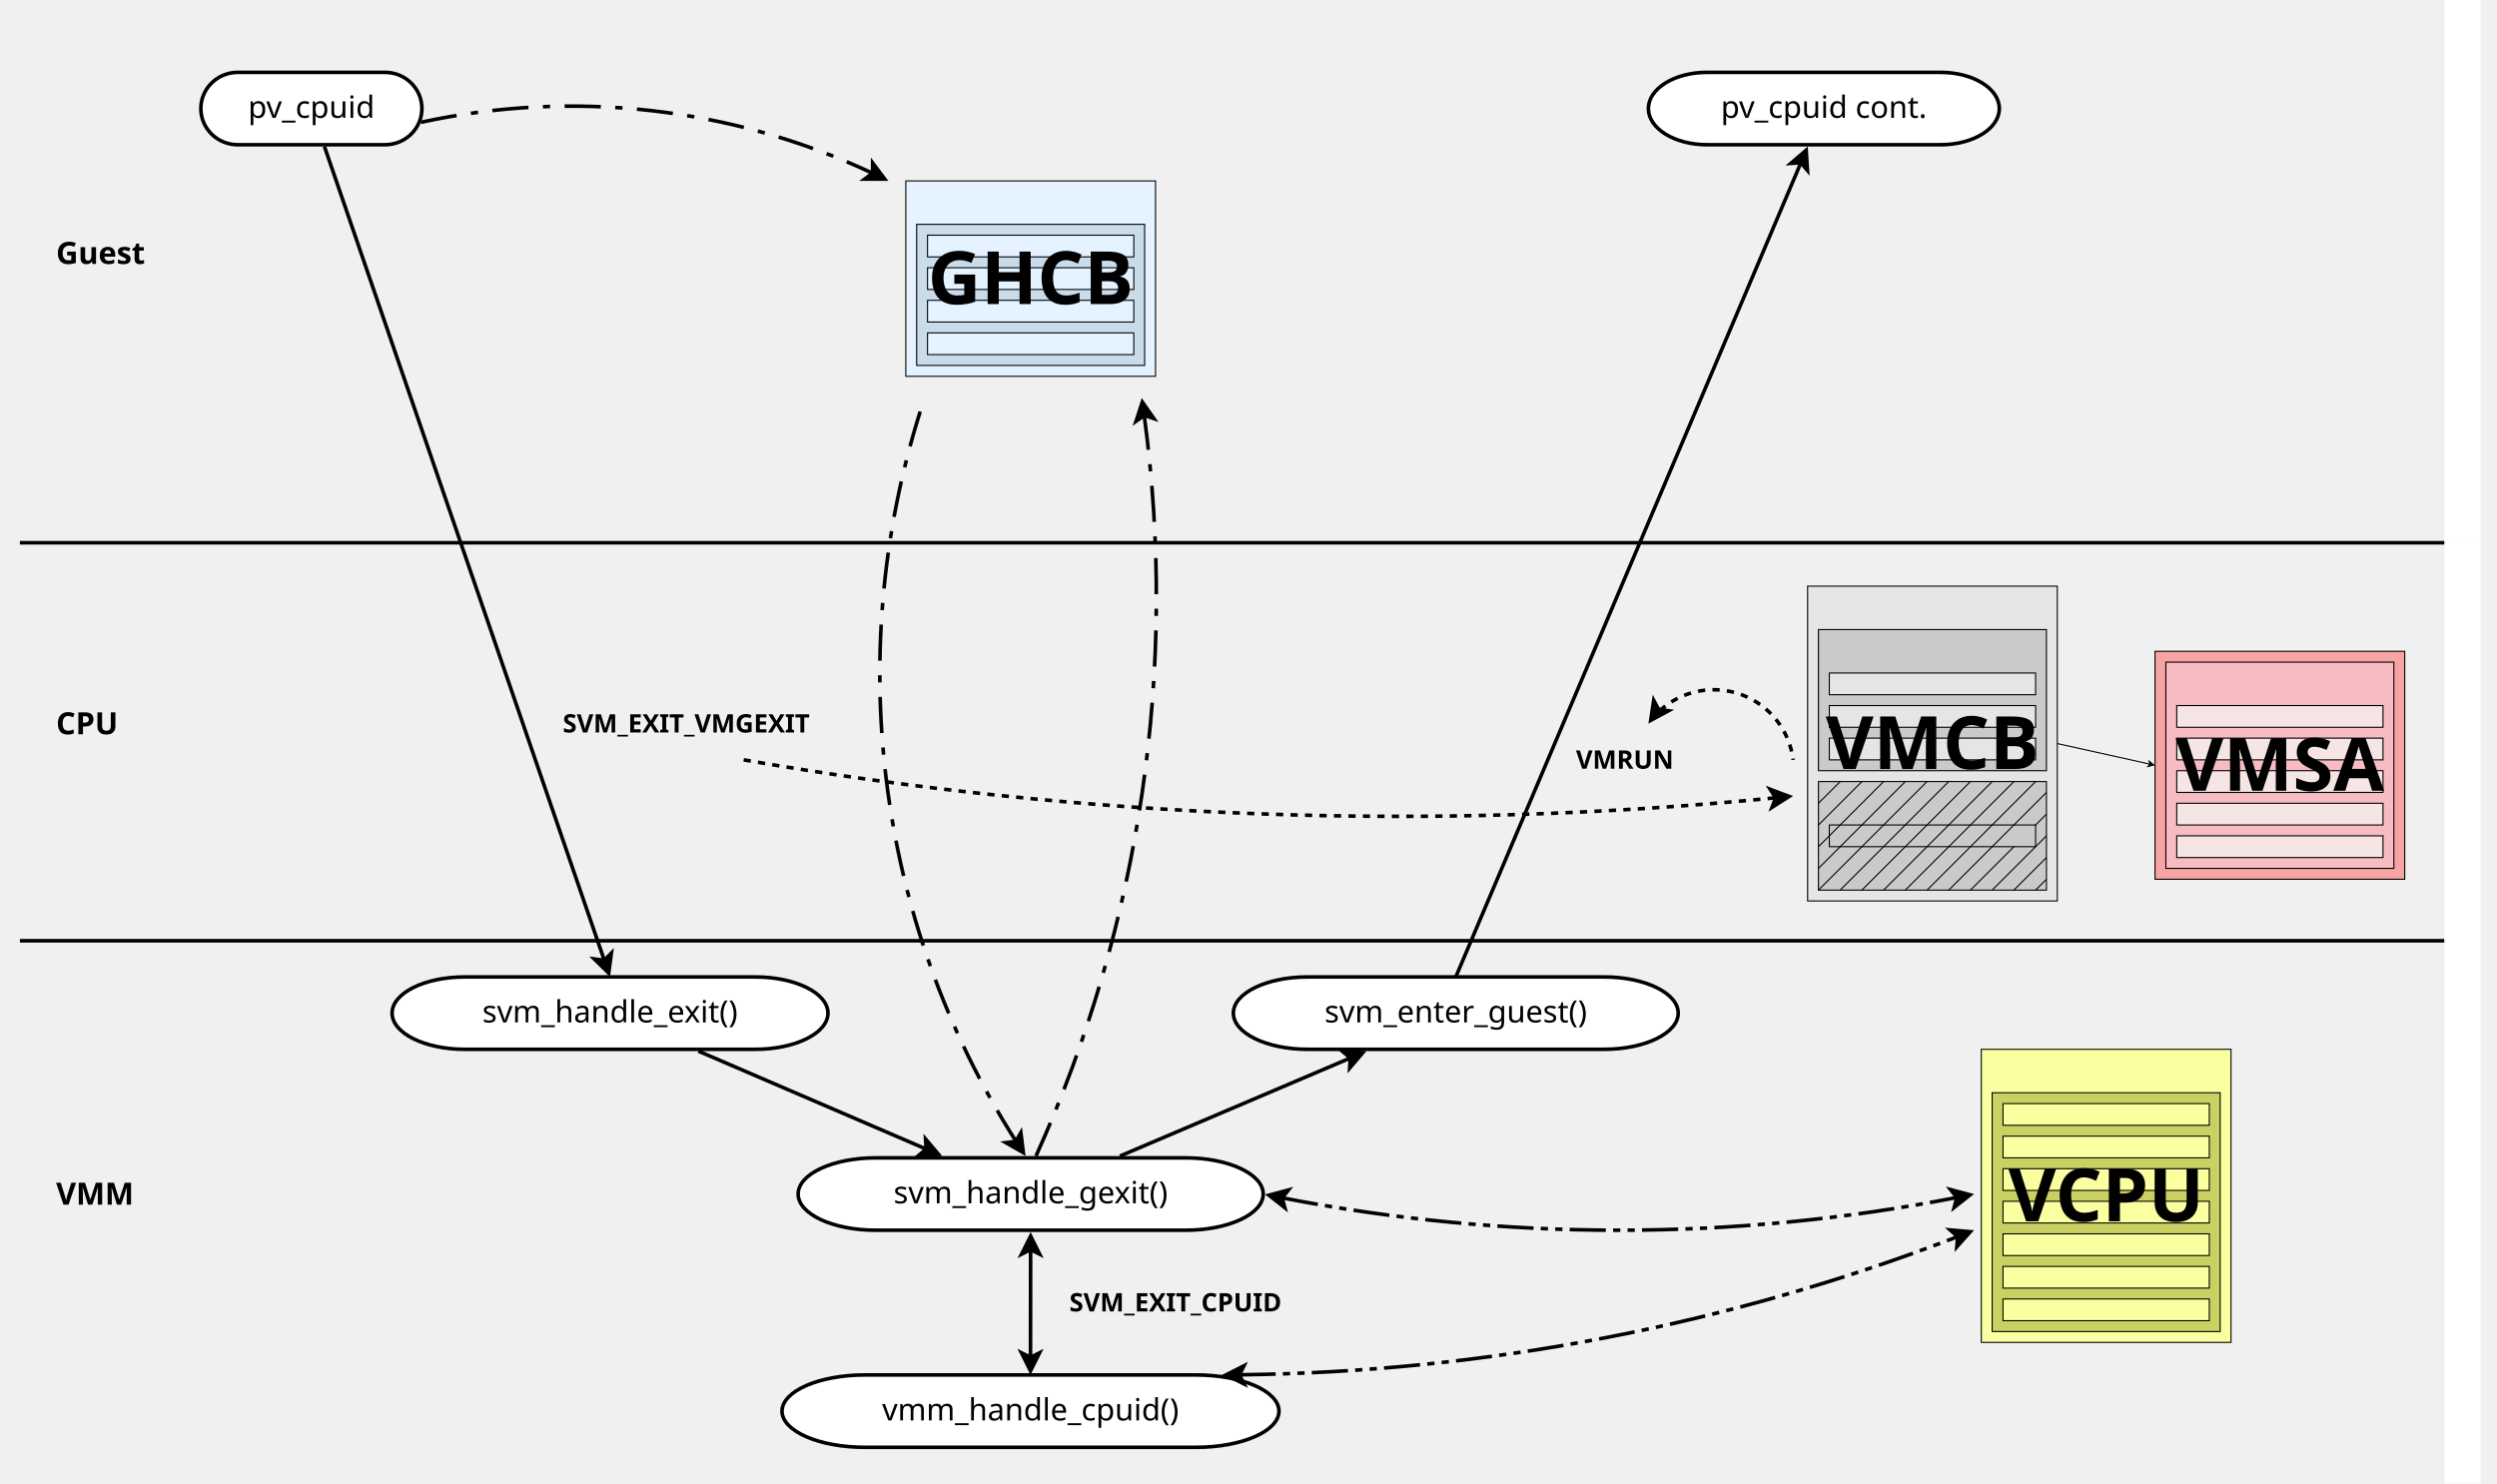
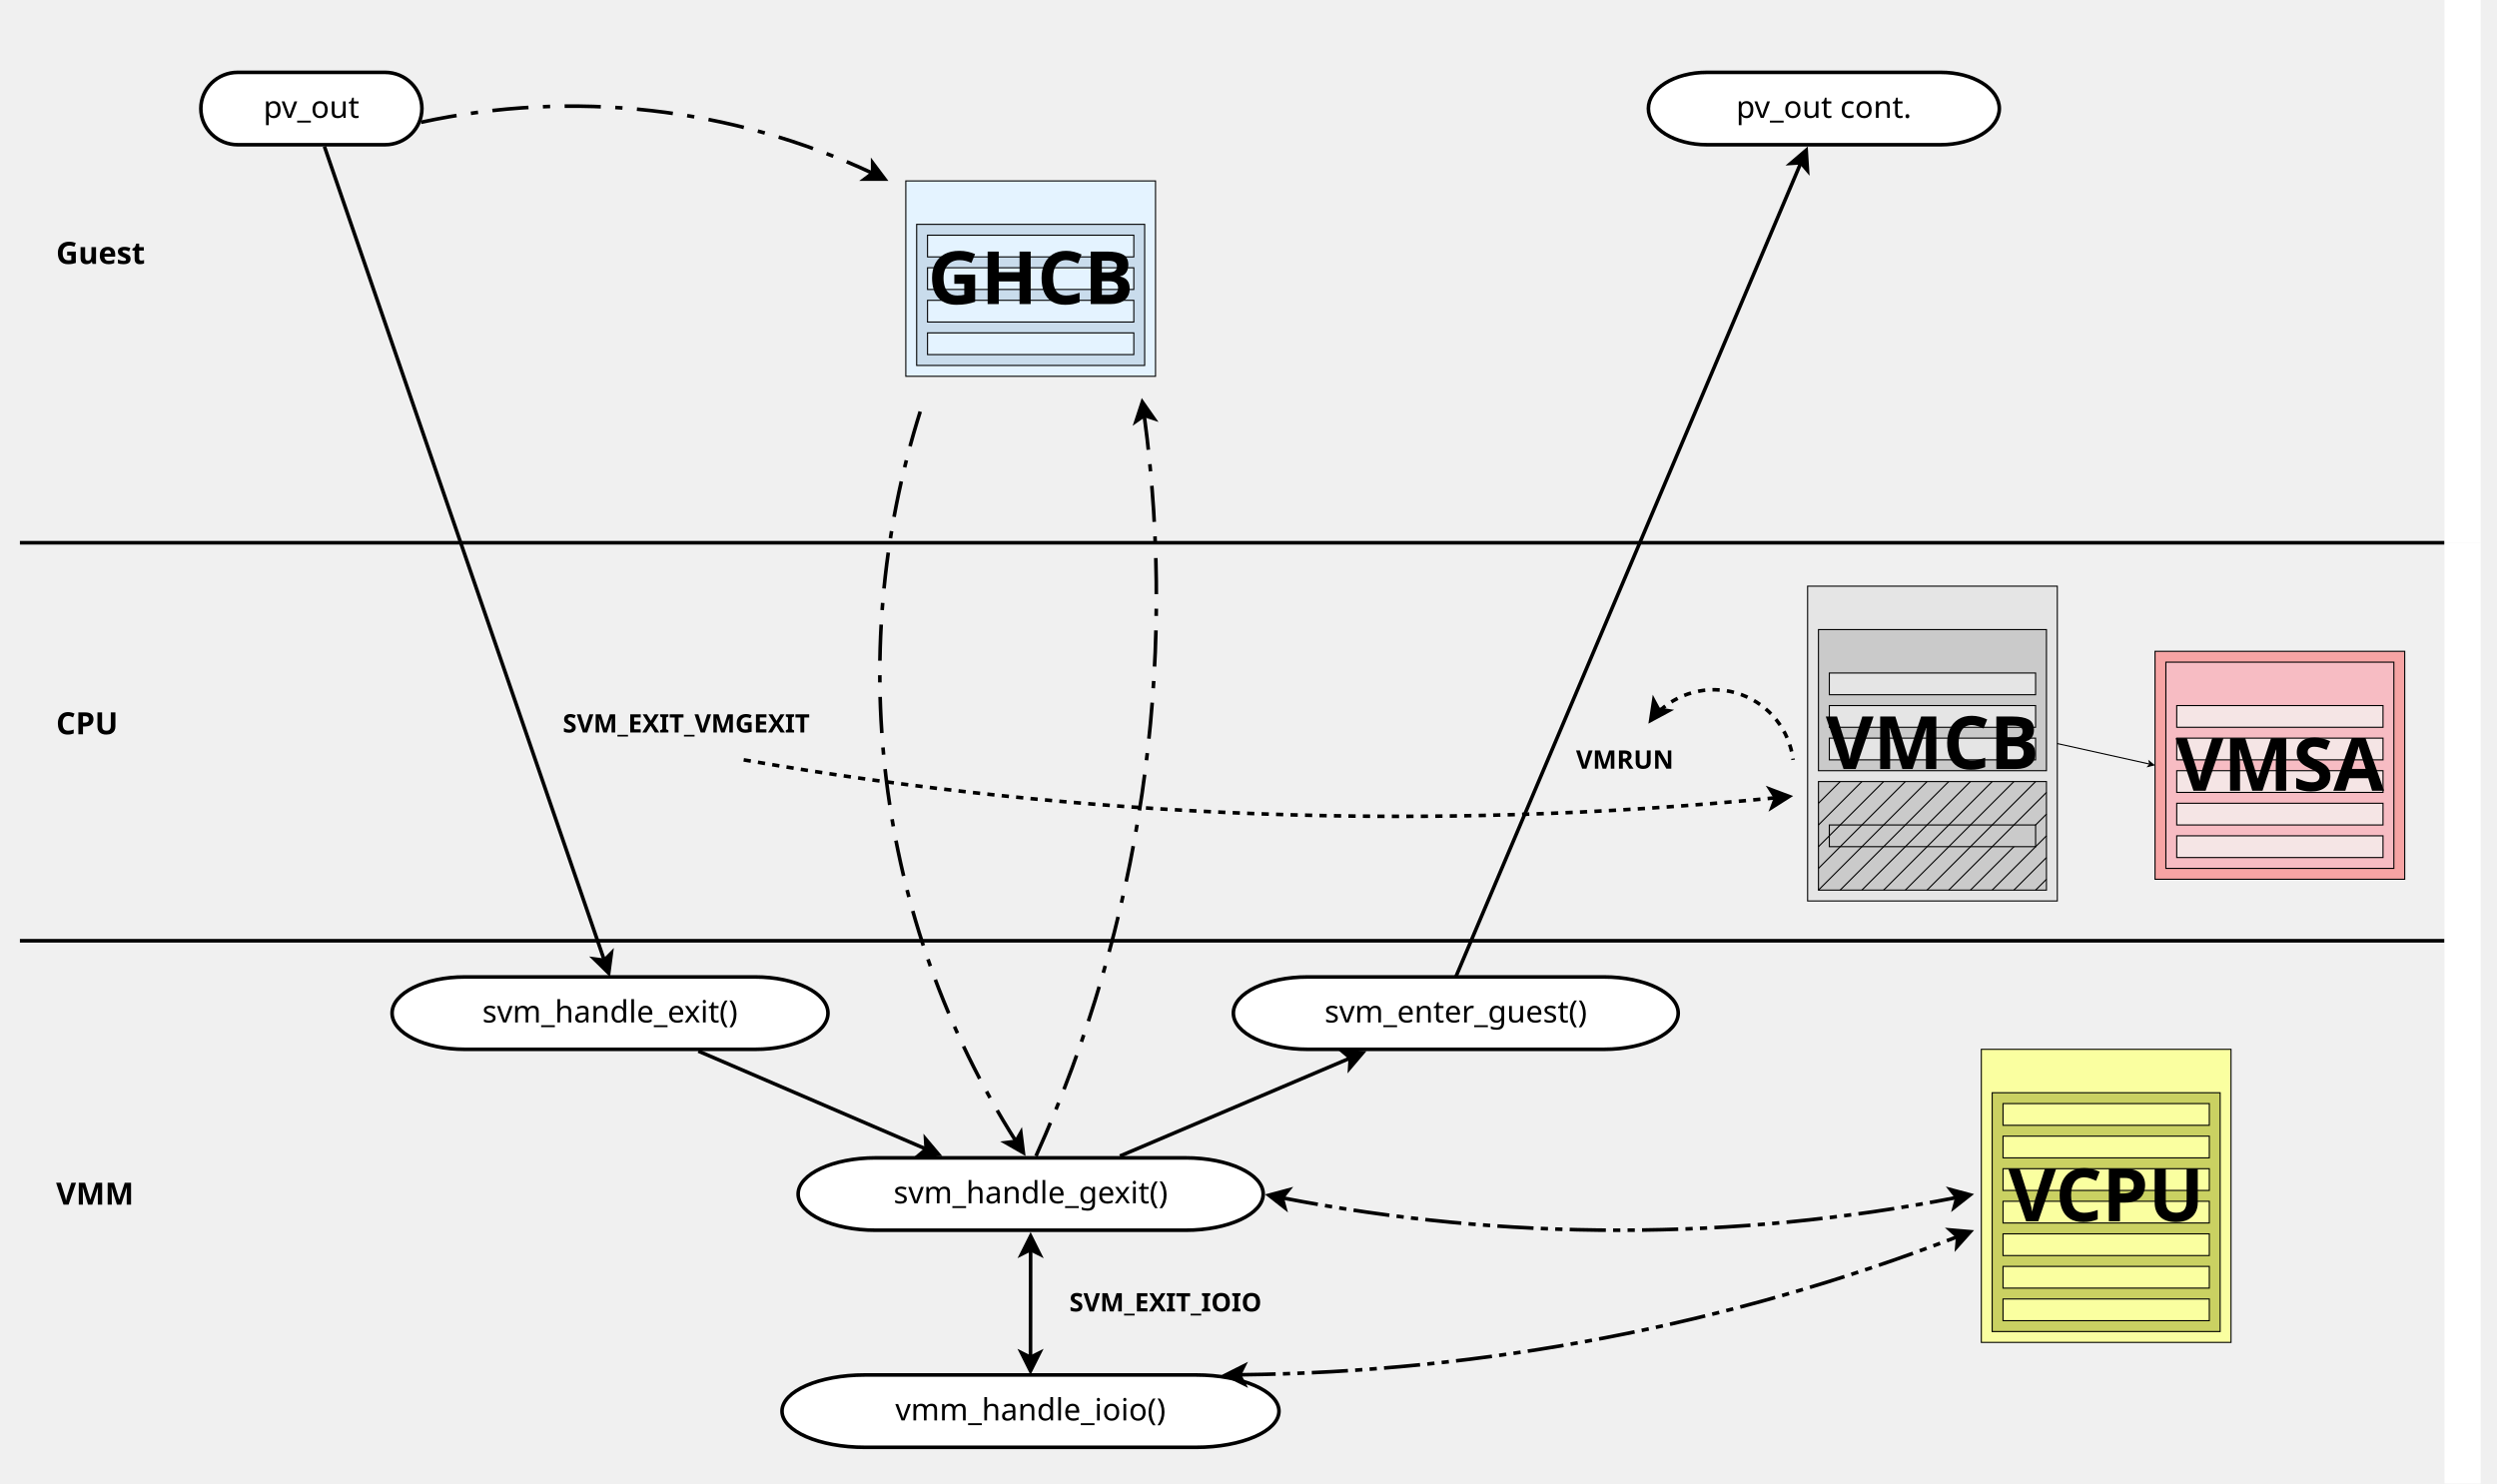
<svg xmlns="http://www.w3.org/2000/svg" width="69cm" height="41cm" viewBox="-2 0 1362 820">
  <defs />
  <g id="Background">
    <text font-size="16.933" style="fill: #000000; fill-opacity: 1; stroke: none;text-anchor:start;font-family:sans-serif;font-style:normal;font-weight:700" x="20" y="405.862">
      <tspan x="20" y="405.862">CPU</tspan>
    </text>
    <text font-size="16.933" style="fill: #000000; fill-opacity: 1; stroke: none;text-anchor:start;font-family:sans-serif;font-style:normal;font-weight:700" x="20" y="665.862">
      <tspan x="20" y="665.862">VMM</tspan>
    </text>
    <text font-size="16.933" style="fill: #000000; fill-opacity: 1; stroke: none;text-anchor:start;font-family:sans-serif;font-style:normal;font-weight:700" x="20" y="145.862">
      <tspan x="20" y="145.862">Guest</tspan>
    </text>
    <g>
      <path style="fill: #ffffff; fill-opacity: 1; stroke-opacity: 1; stroke-width: 2; stroke: #000000" fill-rule="evenodd" d="M 120.362 40 L 201.813,40 C 213.058,40 222.175,48.954 222.175,60 C 222.175,71.046 213.058,80 201.813,80 L 120.362,80 C 109.117,80 100,71.046 100,60 C 100,48.954 109.117,40 120.362,40z" />
      <text font-size="16.933" style="fill: #000000; fill-opacity: 1; stroke: none;text-anchor:middle;font-family:sans-serif;font-style:normal;font-weight:normal" x="161.088" y="65.135">
-         <tspan x="161.088" y="65.135">pv_cpuid</tspan>
+         <tspan x="161.088" y="65.135">pv_out</tspan>
      </text>
    </g>
    <g>
      <path style="fill: #ffffff; fill-opacity: 1; stroke-opacity: 1; stroke-width: 2; stroke: #000000" fill-rule="evenodd" d="M 245.838 540 L 406.438,540 C 428.612,540 446.588,548.954 446.588,560 C 446.588,571.046 428.612,580 406.438,580 L 245.838,580 C 223.664,580 205.688,571.046 205.688,560 C 205.688,548.954 223.664,540 245.838,540z" />
      <text font-size="16.933" style="fill: #000000; fill-opacity: 1; stroke: none;text-anchor:middle;font-family:sans-serif;font-style:normal;font-weight:normal" x="326.138" y="565.135">
        <tspan x="326.138" y="565.135">svm_handle_exit()</tspan>
      </text>
    </g>
    <g>
      <path style="fill: #ffffff; fill-opacity: 1; stroke-opacity: 1; stroke-width: 2; stroke: #000000" fill-rule="evenodd" d="M 711.613 540 L 875.513,540 C 898.143,540 916.488,548.954 916.488,560 C 916.488,571.046 898.143,580 875.513,580 L 711.613,580 C 688.983,580 670.638,571.046 670.638,560 C 670.638,548.954 688.983,540 711.613,540z" />
      <text font-size="16.933" style="fill: #000000; fill-opacity: 1; stroke: none;text-anchor:middle;font-family:sans-serif;font-style:normal;font-weight:normal" x="793.563" y="565.135">
        <tspan x="793.563" y="565.135">svm_enter_guest()</tspan>
      </text>
    </g>
    <g>
      <path style="fill: #ffffff; fill-opacity: 1; stroke-opacity: 1; stroke-width: 2; stroke: #000000" fill-rule="evenodd" d="M 466.963 760 L 650.063,760 C 675.344,760 695.838,768.954 695.838,780 C 695.838,791.046 675.344,800 650.063,800 L 466.963,800 C 441.682,800 421.188,791.046 421.188,780 C 421.188,768.954 441.682,760 466.963,760z" />
      <text font-size="16.933" style="fill: #000000; fill-opacity: 1; stroke: none;text-anchor:middle;font-family:sans-serif;font-style:normal;font-weight:normal" x="558.513" y="785.135">
-         <tspan x="558.513" y="785.135">vmm_handle_cpuid()</tspan>
+         <tspan x="558.513" y="785.135">vmm_handle_ioio()</tspan>
      </text>
    </g>
    <g>
      <path style="fill: #ffffff; fill-opacity: 1; stroke-opacity: 1; stroke-width: 2; stroke: #000000" fill-rule="evenodd" d="M 932.325 40 L 1061.62,40 C 1079.48,40 1093.95,48.954 1093.95,60 C 1093.95,71.046 1079.48,80 1061.62,80 L 932.325,80 C 914.472,80 900,71.046 900,60 C 900,48.954 914.472,40 932.325,40z" />
      <text font-size="16.933" style="fill: #000000; fill-opacity: 1; stroke: none;text-anchor:middle;font-family:sans-serif;font-style:normal;font-weight:normal" x="996.975" y="65.135">
-         <tspan x="996.975" y="65.135">pv_cpuid cont.</tspan>
+         <tspan x="996.975" y="65.135">pv_out cont.</tspan>
      </text>
    </g>
    <line style="fill: none; stroke-opacity: 1; stroke-width: 2; stroke: #000000" x1="0" y1="520" x2="1340" y2="520" />
    <line style="fill: none; stroke-opacity: 1; stroke-width: 2; stroke: #000000" x1="0" y1="300" x2="1340" y2="300" />
    <g>
      <path style="fill: #ffffff; fill-opacity: 1; stroke-opacity: 1; stroke-width: 2; stroke: #000000" fill-rule="evenodd" d="M 472.938 640 L 644.287,640 C 667.946,640 687.125,648.954 687.125,660 C 687.125,671.046 667.946,680 644.287,680 L 472.938,680 C 449.279,680 430.1,671.046 430.1,660 C 430.1,648.954 449.279,640 472.938,640z" />
      <text font-size="16.933" style="fill: #000000; fill-opacity: 1; stroke: none;text-anchor:middle;font-family:sans-serif;font-style:normal;font-weight:normal" x="558.612" y="665.135">
        <tspan x="558.612" y="665.135">svm_handle_gexit()</tspan>
      </text>
    </g>
    <g>
      <line style="fill: none; stroke-opacity: 1; stroke-width: 2; stroke: #000000" x1="168.305" y1="80.991" x2="322.972" y2="530.793" />
      <polygon style="fill: #000000; fill-opacity: 1; stroke-opacity: 1; stroke-width: 2; stroke: #000000" fill-rule="evenodd" points="325.411,537.885 317.431,530.055 322.972,530.793 326.887,526.803 " />
    </g>
    <g>
      <line style="fill: none; stroke-opacity: 1; stroke-width: 2; stroke: #000000" x1="374.963" y1="581.002" x2="500.844" y2="635.151" />
      <polygon style="fill: #000000; fill-opacity: 1; stroke-opacity: 1; stroke-width: 2; stroke: #000000" fill-rule="evenodd" points="507.734,638.114 496.572,638.756 500.844,635.151 500.523,629.57 " />
    </g>
    <g>
      <line style="fill: none; stroke-opacity: 1; stroke-width: 2; stroke: #000000" x1="558.582" y1="690.738" x2="558.522" y2="750.264" />
      <polygon style="fill: #000000; fill-opacity: 1; stroke-opacity: 1; stroke-width: 2; stroke: #000000" fill-rule="evenodd" points="558.589,683.238 563.579,693.243 558.582,690.738 553.579,693.233 " />
      <polygon style="fill: #000000; fill-opacity: 1; stroke-opacity: 1; stroke-width: 2; stroke: #000000" fill-rule="evenodd" points="558.514,757.764 553.524,747.759 558.522,750.264 563.524,747.769 " />
    </g>
    <g>
      <line style="fill: none; stroke-opacity: 1; stroke-width: 2; stroke: #000000" x1="607.957" y1="638.998" x2="735.26" y2="584.815" />
      <polygon style="fill: #000000; fill-opacity: 1; stroke-opacity: 1; stroke-width: 2; stroke: #000000" fill-rule="evenodd" points="742.161,581.878 734.918,590.395 735.26,584.815 731.001,581.194 " />
    </g>
    <g>
      <line style="fill: none; stroke-opacity: 1; stroke-width: 2; stroke: #000000" x1="793.562" y1="540" x2="984.281" y2="89.956" />
      <polygon style="fill: #000000; fill-opacity: 1; stroke-opacity: 1; stroke-width: 2; stroke: #000000" fill-rule="evenodd" points="987.207,83.05 987.909,94.208 984.281,89.956 978.701,90.306 " />
    </g>
    <text font-size="14.111" style="fill: #000000; fill-opacity: 1; stroke: none;text-anchor:start;font-family:sans-serif;font-style:normal;font-weight:700" x="300" y="404.885">
      <tspan x="300" y="404.885">SVM_EXIT_VMGEXIT</tspan>
    </text>
    <text font-size="14.111" style="fill: #000000; fill-opacity: 1; stroke: none;text-anchor:start;font-family:sans-serif;font-style:normal;font-weight:700" x="580" y="724.885">
-       <tspan x="580" y="724.885">SVM_EXIT_CPUID</tspan>
+       <tspan x="580" y="724.885">SVM_EXIT_IOIO</tspan>
    </text>
    <g transform="matrix(0.3,0,0,0.3,916,202)">
      <rect style="fill: #faffa0; fill-opacity: 1; stroke-opacity: 1; stroke-width: 2; stroke: #000000" x="560" y="1260" width="460" height="540" rx="0" ry="0" />
      <text font-size="12.8" style="fill: #000000; fill-opacity: 1; stroke: none;text-anchor:middle;font-family:sans-serif;font-style:normal;font-weight:normal" x="790" y="1533.88">
        <tspan x="790" y="1533.88" />
      </text>
      <g>
        <rect style="fill: #cad162; fill-opacity: 1; stroke-opacity: 1; stroke-width: 2; stroke: #000000" x="580" y="1340" width="420" height="440" rx="0" ry="0" />
        <text font-size="12.8" style="fill: #000000; fill-opacity: 1; stroke: none;text-anchor:middle;font-family:sans-serif;font-style:normal;font-weight:normal" x="790" y="1563.88">
          <tspan x="790" y="1563.88" />
        </text>
      </g>
      <rect style="fill: #faffa0; fill-opacity: 1; stroke-opacity: 1; stroke-width: 2; stroke: #000000" x="600" y="1420" width="380" height="40" rx="0" ry="0" />
      <rect style="fill: #faffa0; fill-opacity: 1; stroke-opacity: 1; stroke-width: 2; stroke: #000000" x="600" y="1720" width="380" height="40" rx="0" ry="0" />
      <rect style="fill: #faffa0; fill-opacity: 1; stroke-opacity: 1; stroke-width: 2; stroke: #000000" x="600" y="1360" width="380" height="40" rx="0" ry="0" />
      <rect style="fill: #faffa0; fill-opacity: 1; stroke-opacity: 1; stroke-width: 2; stroke: #000000" x="600" y="1660" width="380" height="40" rx="0" ry="0" />
      <rect style="fill: #faffa0; fill-opacity: 1; stroke-opacity: 1; stroke-width: 2; stroke: #000000" x="600" y="1600" width="380" height="40" rx="0" ry="0" />
      <rect style="fill: #faffa0; fill-opacity: 1; stroke-opacity: 1; stroke-width: 2; stroke: #000000" x="600" y="1540" width="380" height="40" rx="0" ry="0" />
      <rect style="fill: #faffa0; fill-opacity: 1; stroke-opacity: 1; stroke-width: 2; stroke: #000000" x="600" y="1480" width="380" height="40" rx="0" ry="0" />
      <text font-size="135.467" style="fill: #000000; fill-opacity: 1; stroke: none;text-anchor:middle;font-family:sans-serif;font-style:normal;font-weight:700" x="790" y="1576.9">
        <tspan x="790" y="1576.9">VCPU</tspan>
      </text>
    </g>
    <g transform="matrix(0.3,0,0,0.3,321.612,-452)">
      <rect style="fill: #e4f3ff; fill-opacity: 1; stroke-opacity: 1; stroke-width: 2; stroke: #000000" x="560" y="1840" width="460" height="360" rx="0" ry="0" />
      <text font-size="12.8" style="fill: #000000; fill-opacity: 1; stroke: none;text-anchor:middle;font-family:sans-serif;font-style:normal;font-weight:normal" x="790" y="2023.88">
        <tspan x="790" y="2023.88" />
      </text>
      <g>
        <rect style="fill: #c9dcec; fill-opacity: 1; stroke-opacity: 1; stroke-width: 2; stroke: #000000" x="580" y="1920" width="420" height="260" rx="0" ry="0" />
        <text font-size="12.8" style="fill: #000000; fill-opacity: 1; stroke: none;text-anchor:middle;font-family:sans-serif;font-style:normal;font-weight:normal" x="790" y="2053.88">
          <tspan x="790" y="2053.88" />
        </text>
      </g>
      <rect style="fill: #e4f3ff; fill-opacity: 1; stroke-opacity: 1; stroke-width: 2; stroke: #000000" x="600" y="1940" width="380" height="40" rx="0" ry="0" />
      <rect style="fill: #e4f3ff; fill-opacity: 1; stroke-opacity: 1; stroke-width: 2; stroke: #000000" x="600" y="2000" width="380" height="40" rx="0" ry="0" />
      <rect style="fill: #e4f3ff; fill-opacity: 1; stroke-opacity: 1; stroke-width: 2; stroke: #000000" x="600" y="2120" width="380" height="40" rx="0" ry="0" />
      <rect style="fill: #e4f3ff; fill-opacity: 1; stroke-opacity: 1; stroke-width: 2; stroke: #000000" x="600" y="2060" width="380" height="40" rx="0" ry="0" />
      <text font-size="135.467" style="fill: #000000; fill-opacity: 1; stroke: none;text-anchor:middle;font-family:sans-serif;font-style:normal;font-weight:700" x="790" y="2066.9">
        <tspan x="790" y="2066.9">GHCB</tspan>
      </text>
    </g>
    <g transform="matrix(0.3,0,0,0.3,664,324)">
      <g>
        <rect style="fill: #f7a4a4; fill-opacity: 1; stroke-opacity: 1; stroke-width: 2; stroke: #000000" x="1720" y="120" width="460" height="420" rx="0" ry="0" />
        <text font-size="12.8" style="fill: #000000; fill-opacity: 1; stroke: none;text-anchor:middle;font-family:sans-serif;font-style:normal;font-weight:normal" x="1950" y="333.881">
          <tspan x="1950" y="333.881" />
        </text>
      </g>
      <g>
        <rect style="fill: #f7bcc3; fill-opacity: 1; stroke-opacity: 1; stroke-width: 2; stroke: #000000" x="1740" y="140" width="420" height="380" rx="0" ry="0" />
        <text font-size="12.8" style="fill: #000000; fill-opacity: 1; stroke: none;text-anchor:middle;font-family:sans-serif;font-style:normal;font-weight:normal" x="1950" y="333.881">
          <tspan x="1950" y="333.881" />
        </text>
      </g>
      <rect style="fill: #f7bcc3; fill-opacity: 1; stroke-opacity: 1; stroke-width: 2; stroke: #f7bcc3" x="1760" y="160" width="380" height="40" rx="0" ry="0" />
      <rect style="fill: #f5e5e5; fill-opacity: 1; stroke-opacity: 1; stroke-width: 2; stroke: #000000" x="1760" y="460" width="380" height="40" rx="0" ry="0" />
      <rect style="fill: #f5e5e5; fill-opacity: 1; stroke-opacity: 1; stroke-width: 2; stroke: #000000" x="1760" y="400" width="380" height="40" rx="0" ry="0" />
      <rect style="fill: #f5e5e5; fill-opacity: 1; stroke-opacity: 1; stroke-width: 2; stroke: #000000" x="1760" y="340" width="380" height="40" rx="0" ry="0" />
      <rect style="fill: #f5e5e5; fill-opacity: 1; stroke-opacity: 1; stroke-width: 2; stroke: #000000" x="1760" y="280" width="380" height="40" rx="0" ry="0" />
      <rect style="fill: #f5e5e5; fill-opacity: 1; stroke-opacity: 1; stroke-width: 2; stroke: #000000" x="1760" y="220" width="380" height="40" rx="0" ry="0" />
      <text font-size="135.467" style="fill: #000000; fill-opacity: 1; stroke: none;text-anchor:middle;font-family:sans-serif;font-style:normal;font-weight:700" x="1950" y="376.897">
        <tspan x="1950" y="376.897">VMSA</tspan>
      </text>
      <g>
        <rect style="fill: #e5e5e5; fill-opacity: 1; stroke-opacity: 1; stroke-width: 2; stroke: #000000" x="1080" y="0" width="460" height="580" rx="0" ry="0" />
        <text font-size="12.8" style="fill: #000000; fill-opacity: 1; stroke: none;text-anchor:middle;font-family:sans-serif;font-style:normal;font-weight:normal" x="1310" y="293.881">
          <tspan x="1310" y="293.881" />
        </text>
      </g>
      <g>
        <g>
          <rect style="fill: #cacaca; fill-opacity: 1; stroke-opacity: 1; stroke-width: 2; stroke: #000000" x="1100" y="360" width="420" height="200" rx="0" ry="0" />
          <text font-size="12.8" style="fill: #000000; fill-opacity: 1; stroke: none;text-anchor:middle;font-family:sans-serif;font-style:normal;font-weight:normal" x="1310" y="463.881">
            <tspan x="1310" y="463.881" />
          </text>
        </g>
        <line style="fill: none; stroke-opacity: 1; stroke-width: 2; stroke: #000000" x1="1380" y1="560" x2="1520" y2="420" />
        <g>
          <rect style="fill: #cacaca; fill-opacity: 1; stroke-opacity: 1; stroke-width: 2; stroke: #000000" x="1100" y="80" width="420" height="260" rx="0" ry="0" />
          <text font-size="12.8" style="fill: #000000; fill-opacity: 1; stroke: none;text-anchor:middle;font-family:sans-serif;font-style:normal;font-weight:normal" x="1310" y="213.881">
            <tspan x="1310" y="213.881" />
          </text>
          <rect style="fill: #e5e5e5; fill-opacity: 1; stroke-opacity: 1; stroke-width: 2; stroke: #000000" x="1120" y="280" width="380" height="40" rx="0" ry="0" />
          <rect style="fill: #e5e5e5; fill-opacity: 1; stroke-opacity: 1; stroke-width: 2; stroke: #000000" x="1120" y="220" width="380" height="40" rx="0" ry="0" />
          <rect style="fill: #e5e5e5; fill-opacity: 1; stroke-opacity: 1; stroke-width: 2; stroke: #000000" x="1120" y="160" width="380" height="40" rx="0" ry="0" />
          <rect style="fill: #cacaca; fill-opacity: 1; stroke-opacity: 1; stroke-width: 2.35099e-37; stroke: #cacaca" x="1120" y="100" width="380" height="40" rx="0" ry="0" />
          <rect style="fill: #cacaca; fill-opacity: 1; stroke-opacity: 1; stroke-width: 2; stroke: #000000" x="1120" y="440" width="380" height="40" rx="0" ry="0" />
          <line style="fill: none; stroke-opacity: 1; stroke-width: 2; stroke: #000000" x1="1100" y1="400" x2="1140" y2="360" />
          <line style="fill: none; stroke-opacity: 1; stroke-width: 2; stroke: #000000" x1="1100" y1="440" x2="1180" y2="360" />
          <line style="fill: none; stroke-opacity: 1; stroke-width: 2; stroke: #000000" x1="1180" y1="560" x2="1380" y2="360" />
          <line style="fill: none; stroke-opacity: 1; stroke-width: 2; stroke: #000000" x1="1100" y1="520" x2="1260" y2="360" />
          <line style="fill: none; stroke-opacity: 1; stroke-width: 2; stroke: #000000" x1="1100" y1="560" x2="1300" y2="360" />
          <line style="fill: none; stroke-opacity: 1; stroke-width: 2; stroke: #000000" x1="1100" y1="480" x2="1220" y2="360" />
          <line style="fill: none; stroke-opacity: 1; stroke-width: 2; stroke: #000000" x1="1140" y1="560" x2="1340" y2="360" />
          <line style="fill: none; stroke-opacity: 1; stroke-width: 2; stroke: #000000" x1="1500" y1="560" x2="1520" y2="540" />
          <line style="fill: none; stroke-opacity: 1; stroke-width: 2; stroke: #000000" x1="1460" y1="560" x2="1520" y2="500" />
          <line style="fill: none; stroke-opacity: 1; stroke-width: 2; stroke: #000000" x1="1220" y1="560" x2="1420" y2="360" />
          <line style="fill: none; stroke-opacity: 1; stroke-width: 2; stroke: #000000" x1="1260" y1="560" x2="1460" y2="360" />
          <line style="fill: none; stroke-opacity: 1; stroke-width: 2; stroke: #000000" x1="1300" y1="560" x2="1500" y2="360" />
          <line style="fill: none; stroke-opacity: 1; stroke-width: 2; stroke: #000000" x1="1340" y1="560" x2="1520" y2="380" />
          <line style="fill: none; stroke-opacity: 1; stroke-width: 2; stroke: #000000" x1="1420" y1="560" x2="1520" y2="460" />
        </g>
        <text font-size="135.467" style="fill: #000000; fill-opacity: 1; stroke: none;text-anchor:middle;font-family:sans-serif;font-style:normal;font-weight:700" x="1310" y="336.897">
          <tspan x="1310" y="336.897">VMCB</tspan>
        </text>
      </g>
      <line style="fill: none; stroke-opacity: 1; stroke-width: 2; stroke: #000000" x1="1540" y1="290" x2="1710.5" y2="327.888" />
      <polygon style="fill: #000000; fill-opacity: 1; stroke-opacity: 1; stroke-width: 2; stroke: #000000" fill-rule="evenodd" points="1717.82,329.515 1706.97,332.227 1710.5,327.888 1709.14,322.465 " />
    </g>
    <rect style="fill: #ffffff; fill-opacity: 1; stroke-opacity: 1; stroke-width: 0.02; stroke: #000000" x="1340" y="520" width="20" height="300" rx="0" ry="0" />
    <rect style="fill: #ffffff; fill-opacity: 1; stroke-opacity: 1; stroke-width: 0.02; stroke: #000000" x="1340" y="0" width="20" height="300" rx="0" ry="0" />
    <rect style="fill: #ffffff; fill-opacity: 1; stroke-opacity: 1; stroke-width: 0.02; stroke: #000000" x="1340" y="300" width="20" height="220" rx="0" ry="0" />
    <line style="fill: none; stroke-opacity: 1; stroke-width: 0.02; stroke: #000000" x1="1340" y1="820" x2="0" y2="820" />
    <g>
      <path style="fill: none; stroke-opacity: 1; stroke-width: 2; stroke-dasharray: 20 8 4 8; stroke: #000000" d="M 561.552,638.996 A 751.238,751.238 0 0 0 621.362,229.64" />
      <polygon style="fill: #000000; fill-opacity: 1; stroke-opacity: 1; stroke-width: 2; stroke: #000000" fill-rule="evenodd" points="620.327,222.212 626.736,231.373 621.424,229.631 616.844,232.836 " />
    </g>
    <g>
      <path style="fill: none; stroke-opacity: 1; stroke-width: 2; stroke-dasharray: 20 8 4 8; stroke: #000000" d="M 550.495,630.844 A 481.471,481.471 0 0 1 500,220" />
      <polygon style="fill: #000000; fill-opacity: 1; stroke-opacity: 1; stroke-width: 2; stroke: #000000" fill-rule="evenodd" points="554.566,637.142 544.865,631.584 550.412,630.897 553.192,626.046 " />
    </g>
    <text font-size="14.111" style="fill: #000000; fill-opacity: 1; stroke: none;text-anchor:start;font-family:sans-serif;font-style:normal;font-weight:700" x="860" y="424.885">
      <tspan x="860" y="424.885">VMRUN</tspan>
    </text>
    <g>
      <path style="fill: none; stroke-opacity: 1; stroke-width: 2; stroke-dasharray: 4; stroke: #000000" d="M 400,420 A 2115,2115 0 0 0 970.313,440.98" />
      <polygon style="fill: #000000; fill-opacity: 1; stroke-opacity: 1; stroke-width: 2; stroke: #000000" fill-rule="evenodd" points="977.776,440.23 968.344,446.233 970.316,441.003 967.314,436.287 " />
    </g>
    <g>
      <path style="fill: none; stroke-opacity: 1; stroke-width: 2; stroke-dasharray: 4; stroke: #000000" d="M 906.318,392.82 A 44.194,44.194 0 0 1 980,420" />
      <polygon style="fill: #000000; fill-opacity: 1; stroke-opacity: 1; stroke-width: 2; stroke: #000000" fill-rule="evenodd" points="901.287,398.171 902.953,387.116 905.603,392.038 911.131,392.871 " />
    </g>
    <g>
      <path style="fill: none; stroke-opacity: 1; stroke-width: 2; stroke-dasharray: 20 4 4 4 4 4; stroke: #000000" d="M 697.639,662.104 A 974.709,974.709 0 0 0 1070.45,661.914" />
      <polygon style="fill: #000000; fill-opacity: 1; stroke-opacity: 1; stroke-width: 2; stroke: #000000" fill-rule="evenodd" points="690.282,660.647 701.082,657.754 697.63,662.151 699.076,667.551 " />
      <polygon style="fill: #000000; fill-opacity: 1; stroke-opacity: 1; stroke-width: 2; stroke: #000000" fill-rule="evenodd" points="1077.81,660.451 1069.02,667.363 1070.46,661.962 1067.01,657.569 " />
    </g>
    <g>
      <path style="fill: none; stroke-opacity: 1; stroke-width: 2; stroke-dasharray: 20 4 4 4 4 4; stroke: #000000" d="M 674.004,759.908 A 1137.24,1137.24 0 0 0 1070.93,683.548" />
      <polygon style="fill: #000000; fill-opacity: 1; stroke-opacity: 1; stroke-width: 2; stroke: #000000" fill-rule="evenodd" points="666.504,759.971 676.49,754.943 674.004,759.95 676.518,764.943 " />
      <polygon style="fill: #000000; fill-opacity: 1; stroke-opacity: 1; stroke-width: 2; stroke: #000000" fill-rule="evenodd" points="1077.92,680.824 1070.47,689.156 1070.95,683.587 1066.78,679.859 " />
    </g>
    <g>
      <path style="fill: none; stroke-opacity: 1; stroke-width: 2; stroke-dasharray: 20 8 4 8; stroke: #000000" d="M 221.68,67.597 A 391.666,391.666 0 0 1 471.24,95.756" />
      <polygon style="fill: #000000; fill-opacity: 1; stroke-opacity: 1; stroke-width: 2; stroke: #000000" fill-rule="evenodd" points="478,99 466.82,99.001 471.292,95.646 471.291,90.056 " />
    </g>
  </g>
</svg>
